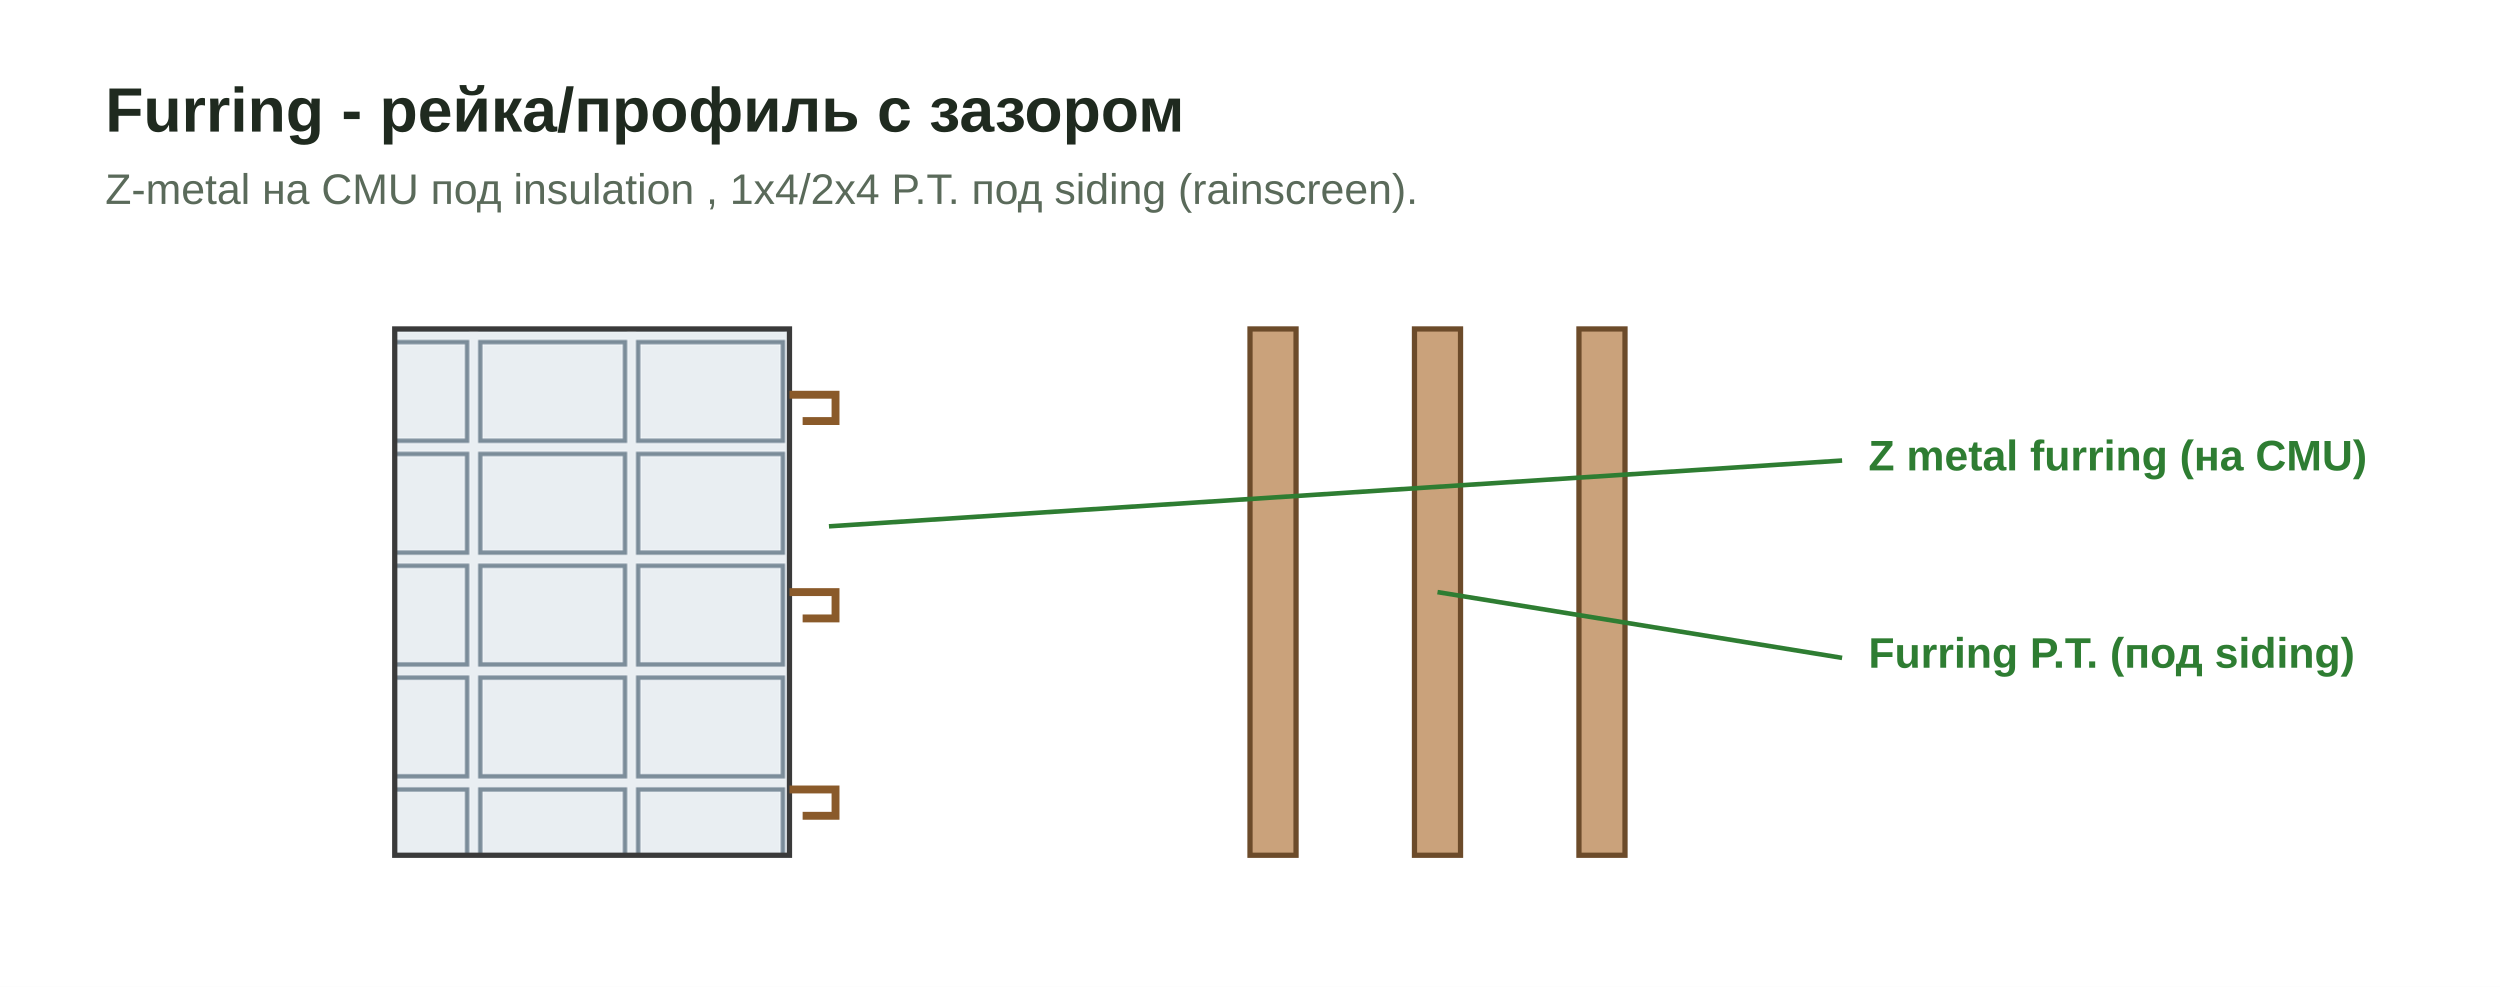
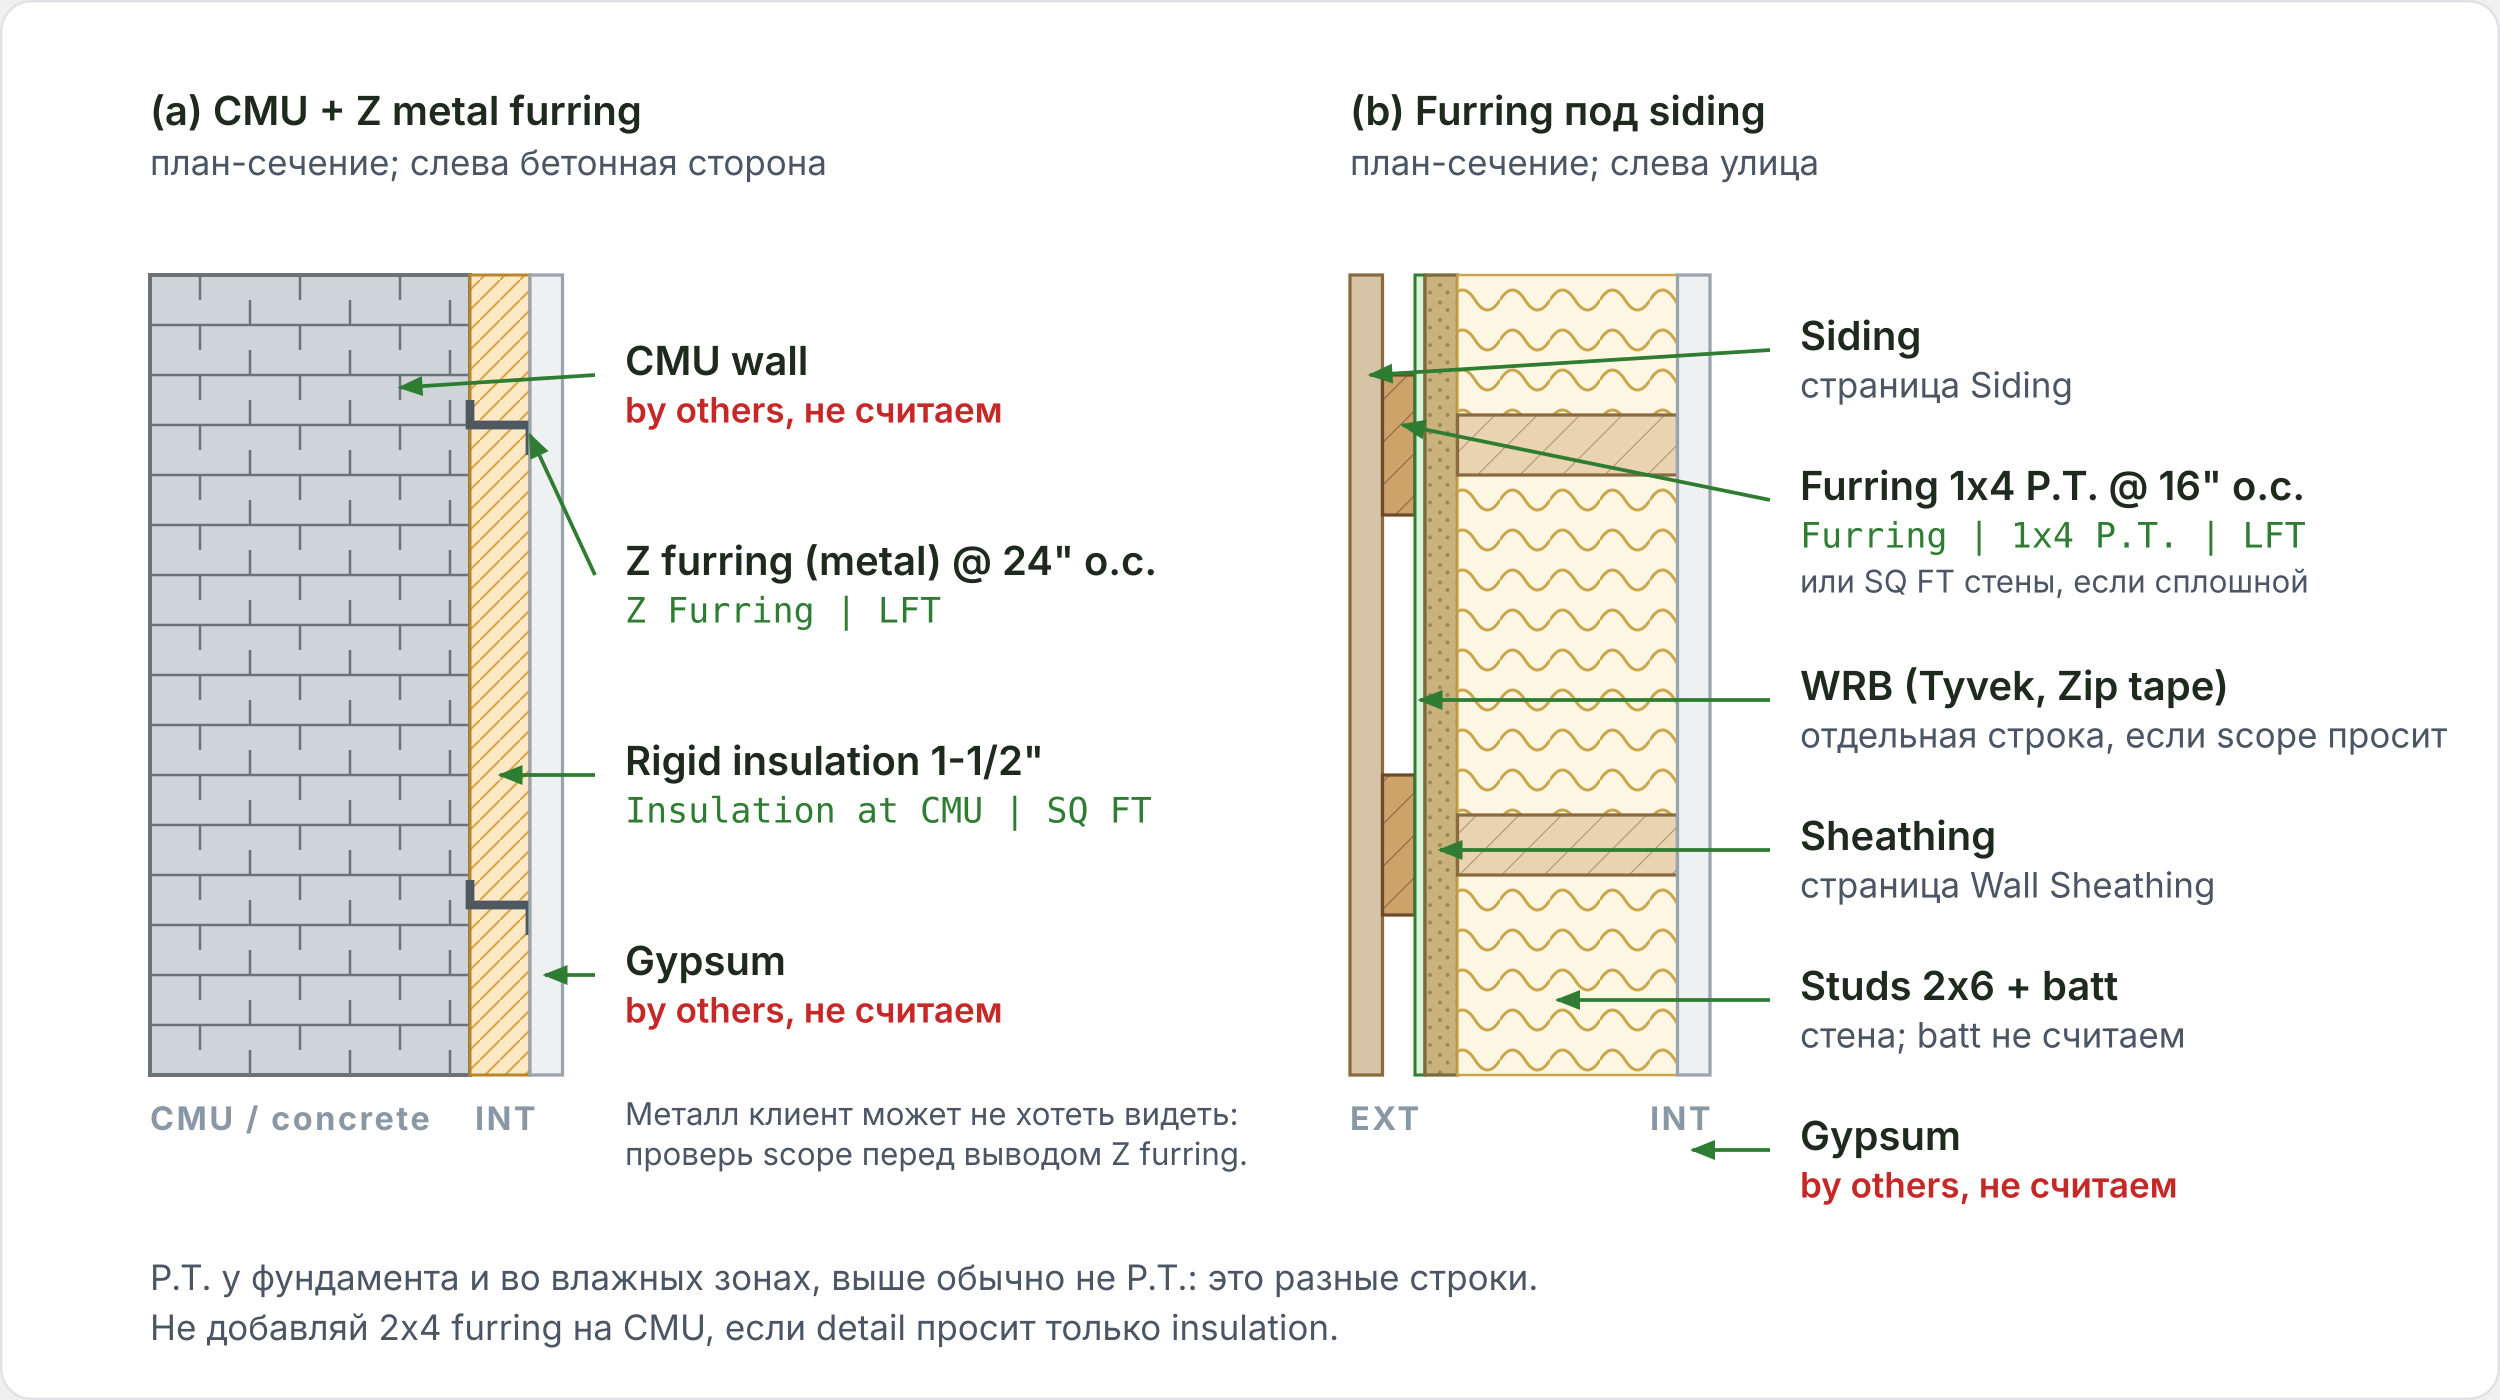
- <svg xmlns="http://www.w3.org/2000/svg" viewBox="0 0 760 300" role="img" aria-labelledby="t">
+ <svg xmlns="http://www.w3.org/2000/svg" viewBox="0 0 1000 560" role="img" aria-labelledby="t d">
  <defs>
-     <pattern id="cmu" width="48" height="34" patternUnits="userSpaceOnUse">
-       <rect width="48" height="34" fill="#e9eef2" />
-       <rect x="2" y="2" width="44" height="30" fill="none" stroke="#7d8e9b" stroke-width="1.3" />
+     <marker id="arr" markerWidth="10" markerHeight="10" refX="9" refY="5" orient="auto" markerUnits="userSpaceOnUse">
+       <path d="M0,1 L0,9 L10,5 z" fill="#2e7d32" />
+     </marker>
+     <marker id="arrInk" markerWidth="10" markerHeight="10" refX="9" refY="5" orient="auto" markerUnits="userSpaceOnUse">
+       <path d="M0,1 L0,9 L10,5 z" fill="#3a3f44" />
+     </marker>
+     <marker id="arrRed" markerWidth="10" markerHeight="10" refX="9" refY="5" orient="auto" markerUnits="userSpaceOnUse">
+       <path d="M0,1 L0,9 L10,5 z" fill="#c62828" />
+     </marker>
+     <marker id="dot" markerWidth="8" markerHeight="8" refX="4" refY="4" markerUnits="userSpaceOnUse">
+       <circle cx="4" cy="4" r="3" fill="#2e7d32" />
+     </marker>
+     <marker id="tick" markerWidth="8" markerHeight="8" refX="4" refY="4" orient="auto" markerUnits="userSpaceOnUse">
+       <path d="M4,0 L4,8" stroke="#3a3f44" stroke-width="1.4" />
+     </marker>
+     <pattern id="wood" width="12" height="12" patternUnits="userSpaceOnUse" patternTransform="rotate(45)">
+       <rect width="12" height="12" fill="#e9d3b0" />
+       <line x1="0" y1="0" x2="0" y2="12" stroke="#8a6a3f" stroke-width="0.9" opacity="0.55" />
    </pattern>
-     <style>.t{font:700 19px "Segoe UI",Arial,sans-serif;fill:#1f2a1f}.s{font:400 13px "Segoe UI",Arial,sans-serif;fill:#5a6a5a}.l{font:600 13px "Segoe UI",Arial,sans-serif;fill:#2e7d32}</style>
+     <pattern id="pt" width="12" height="12" patternUnits="userSpaceOnUse" patternTransform="rotate(45)">
+       <rect width="12" height="12" fill="#cfa26a" />
+       <line x1="0" y1="0" x2="0" y2="12" stroke="#6c4b2a" stroke-width="1" opacity="0.6" />
+     </pattern>
+     <pattern id="conc" width="10" height="10" patternUnits="userSpaceOnUse">
+       <rect width="10" height="10" fill="#cfd4d8" />
+       <circle cx="2.5" cy="2.5" r="1" fill="#6b7378" opacity="0.7" />
+       <circle cx="7" cy="6.5" r="1" fill="#6b7378" opacity="0.7" />
+     </pattern>
+     <pattern id="sheath" width="7" height="7" patternUnits="userSpaceOnUse">
+       <rect width="7" height="7" fill="#c9b27c" />
+       <circle cx="2" cy="2" r="0.8" fill="#7a6a3c" opacity="0.6" />
+       <circle cx="5" cy="5" r="0.8" fill="#7a6a3c" opacity="0.6" />
+     </pattern>
+     <pattern id="batt" width="20" height="16" patternUnits="userSpaceOnUse">
+       <rect width="20" height="16" fill="#fdf6e3" />
+       <path d="M0,8 Q5,0 10,8 T20,8" fill="none" stroke="#caa64a" stroke-width="1.2" />
+     </pattern>
+     <pattern id="rigid" width="8" height="8" patternUnits="userSpaceOnUse">
+       <rect width="8" height="8" fill="#fbe9c6" />
+       <path d="M0,8 L8,0" stroke="#d9a441" stroke-width="0.8" />
+     </pattern>
+     <pattern id="cmu" width="40" height="20" patternUnits="userSpaceOnUse">
+       <rect width="40" height="20" fill="#cfd4d8" />
+       <path d="M0,10 H40 M20,0 V10 M0,10 V20 M40,10 V20" stroke="#6b7378" stroke-width="1" fill="none" />
+     </pattern>
+     <pattern id="gyp" width="6" height="6" patternUnits="userSpaceOnUse">
+       <rect width="6" height="6" fill="#eef0f2" />
+     </pattern>
+     <pattern id="endgrain" width="6" height="6" patternUnits="userSpaceOnUse">
+       <rect width="6" height="6" fill="#e9d3b0" />
+       <path d="M0,3 H6" stroke="#8a6a3f" stroke-width="0.7" opacity="0.5" />
+     </pattern>
+     <pattern id="hatchRed" width="8" height="8" patternUnits="userSpaceOnUse" patternTransform="rotate(45)">
+       <rect width="8" height="8" fill="#fff" />
+       <line x1="0" y1="0" x2="0" y2="8" stroke="#c62828" stroke-width="1.2" opacity="0.6" />
+     </pattern>
+     <pattern id="hatchGrey" width="8" height="8" patternUnits="userSpaceOnUse" patternTransform="rotate(45)">
+       <rect width="8" height="8" fill="#f3f4f6" />
+       <line x1="0" y1="0" x2="0" y2="8" stroke="#9aa4ad" stroke-width="1" opacity="0.8" />
+     </pattern>
+     <style>
+       .ln{fill:none;stroke:#3a3f44;stroke-width:1.6;stroke-linejoin:round}
+       .thin{fill:none;stroke:#3a3f44;stroke-width:1.1}
+       .lab{font:600 16px Inter, "Segoe UI", Arial, sans-serif;fill:#1f2a1f}
+       .lab2{font:600 15px Inter, "Segoe UI", Arial, sans-serif;fill:#1f2a1f}
+       .note{font:400 14px Inter, "Segoe UI", Arial, sans-serif;fill:#4b5563}
+       .small{font:400 12.5px Inter, "Segoe UI", Arial, sans-serif;fill:#4b5563}
+       .mono{font:500 14px "JetBrains Mono", Consolas, monospace;fill:#2e7d32}
+       .mono2{font:500 13px "JetBrains Mono", Consolas, monospace;fill:#1f2a1f}
+       .side{font:700 13px Inter, "Segoe UI", Arial, sans-serif;fill:#8a98a5;letter-spacing:1px}
+       .lead{stroke:#2e7d32;stroke-width:1.5;fill:none;marker-end:url(#arr)}
+       .leadInk{stroke:#3a3f44;stroke-width:1.3;fill:none;marker-end:url(#arrInk)}
+       .leadRed{stroke:#c62828;stroke-width:1.5;fill:none;marker-end:url(#arrRed)}
+       .dim{stroke:#3a3f44;stroke-width:1.1;fill:none;marker-start:url(#tick);marker-end:url(#tick)}
+       .dimt{font:500 13px Inter, "Segoe UI", Arial, sans-serif;fill:#1f2a1f}
+       .numc{fill:#2e7d32;stroke:#fff;stroke-width:1.5}
+       .numt{font:700 13px Inter, "Segoe UI", Arial, sans-serif;fill:#fff;text-anchor:middle}
+       .h{font:700 15px Inter, "Segoe UI", Arial, sans-serif;fill:#1f2a1f}
+       .red{font:600 14px Inter, "Segoe UI", Arial, sans-serif;fill:#c62828}
+       .green{font:600 14px Inter, "Segoe UI", Arial, sans-serif;fill:#2e7d32}
+       .cap{font:400 13px Inter, "Segoe UI", Arial, sans-serif;fill:#1f2a1f}
+     </style>
  </defs>
-   <rect width="760" height="300" fill="#fff" />
-   <text class="t" x="32" y="40">Furring - рейка/профиль с зазором</text>
-   <text class="s" x="32" y="62">Z-metal на CMU под insulation , 1x4/2x4 P.T. под siding (rainscreen).</text>
-   <rect x="120" y="100" width="120" height="160" fill="url(#cmu)" stroke="#3a3a3a" stroke-width="1.6" />
-   <path d="M240,120 h14 v8 h-10 M240,180 h14 v8 h-10 M240,240 h14 v8 h-10" fill="none" stroke="#8a5a2a" stroke-width="2.4" />
-   <rect x="380" y="100" width="14" height="160" fill="#caa27b" stroke="#6c4b2a" stroke-width="1.6" />
-   <rect x="430" y="100" width="14" height="160" fill="#caa27b" stroke="#6c4b2a" stroke-width="1.6" />
-   <rect x="480" y="100" width="14" height="160" fill="#caa27b" stroke="#6c4b2a" stroke-width="1.6" />
-   <line x1="252" y1="160" x2="560" y2="140" stroke="#2e7d32" stroke-width="1.4" />
-   <text class="l" x="568" y="143">Z metal furring (на CMU)</text>
-   <line x1="437" y1="180" x2="560" y2="200" stroke="#2e7d32" stroke-width="1.4" />
-   <text class="l" x="568" y="203">Furring P.T. (под siding)</text>
+   <rect x="0.5" y="0.5" width="999" height="559" rx="12" fill="#ffffff" stroke="#dfe3e8" />
+   <text class="lab" x="60" y="50">(a) CMU + Z metal furring</text>
+   <text class="note" x="60" y="70">план-сечение; слева бетонная сторона</text>
+   <rect x="60" y="110" width="128" height="320" fill="url(#cmu)" stroke="#6b7378" stroke-width="1.6" />
+   <rect x="188" y="110" width="24" height="320" fill="url(#rigid)" stroke="#b8862b" stroke-width="1.2" />
+   <path d="M188,170 h-0 v0 M188,160 V170 H212 V182" fill="none" stroke="#4d5861" stroke-width="3.5" />
+   <path d="M188,362 h-0 v0 M188,352 V362 H212 V374" fill="none" stroke="#4d5861" stroke-width="3.5" />
+   <rect x="212" y="110" width="13" height="320" fill="#eef0f2" stroke="#9aa4ad" stroke-width="1.3" />
+   <text class="side" x="60" y="452">CMU / concrete</text>
+   <text class="side" x="190" y="452">INT</text>
+   <line class="lead" x1="238" y1="150" x2="160" y2="155" />
+   <text class="lab" x="250" y="150">CMU wall</text>
+   <text class="red" x="250" y="169">by others, не считаем</text>
+   <line class="lead" x1="238" y1="230" x2="212" y2="174" />
+   <text class="lab" x="250" y="230">Z furring (metal) @ 24" o.c.</text>
+   <text class="mono" x="250" y="249">Z Furring | LFT</text>
+   <line class="lead" x1="238" y1="310" x2="200" y2="310" />
+   <text class="lab" x="250" y="310">Rigid insulation 1-1/2"</text>
+   <text class="mono" x="250" y="329">Insulation at CMU | SQ FT</text>
+   <line class="lead" x1="238" y1="390" x2="218" y2="390" />
+   <text class="lab" x="250" y="390">Gypsum</text>
+   <text class="red" x="250" y="409">by others, не считаем</text>
+   <text class="small" x="250" y="450">Металл клиент может не хотеть видеть:</text>
+   <text class="small" x="250" y="466">проверь scope перед выводом Z furring.</text>
+   <text class="lab" x="540" y="50">(b) Furring под siding</text>
+   <text class="note" x="540" y="70">план-сечение; слева улица</text>
+   <rect x="540" y="110" width="13" height="320" fill="#d7c3a6" stroke="#8a6a3f" stroke-width="1.3" />
+   <rect x="553" y="150" width="13" height="56" fill="url(#pt)" stroke="#6c4b2a" stroke-width="1.3" />
+   <rect x="553" y="310" width="13" height="56" fill="url(#pt)" stroke="#6c4b2a" stroke-width="1.3" />
+   <rect x="566" y="110" width="4" height="320" fill="#d9f2d8" stroke="#2e7d32" stroke-width="1.2" />
+   <rect x="570" y="110" width="13" height="320" fill="url(#sheath)" stroke="#7a6a3c" stroke-width="1.3" />
+   <rect x="583" y="110" width="88" height="320" fill="url(#batt)" stroke="#caa64a" stroke-width="1" />
+   <rect x="583" y="166" width="88" height="24" fill="url(#wood)" stroke="#8a6a3f" stroke-width="1.3" />
+   <rect x="583" y="326" width="88" height="24" fill="url(#wood)" stroke="#8a6a3f" stroke-width="1.3" />
+   <rect x="671" y="110" width="13" height="320" fill="#eef0f2" stroke="#9aa4ad" stroke-width="1.3" />
+   <text class="side" x="540" y="452">EXT</text>
+   <text class="side" x="660" y="452">INT</text>
+   <line class="lead" x1="708" y1="140" x2="548" y2="150" />
+   <text class="lab" x="720" y="140">Siding</text>
+   <text class="note" x="720" y="159">страница Siding</text>
+   <line class="lead" x1="708" y1="200" x2="561" y2="170" />
+   <text class="lab" x="720" y="200">Furring 1x4 P.T. @ 16" o.c.</text>
+   <text class="mono" x="720" y="219">Furring | 1x4 P.T. | LFT</text>
+   <text class="small" x="720" y="237">или SQ FT стены, если сплошной</text>
+   <line class="lead" x1="708" y1="280" x2="568" y2="280" />
+   <text class="lab" x="720" y="280">WRB (Tyvek, Zip tape)</text>
+   <text class="note" x="720" y="299">отдельная строка, если scope просит</text>
+   <line class="lead" x1="708" y1="340" x2="576" y2="340" />
+   <text class="lab" x="720" y="340">Sheathing</text>
+   <text class="note" x="720" y="359">страница Wall Sheathing</text>
+   <line class="lead" x1="708" y1="400" x2="623" y2="400" />
+   <text class="lab" x="720" y="400">Studs 2x6 + batt</text>
+   <text class="note" x="720" y="419">стена; batt не считаем</text>
+   <line class="lead" x1="708" y1="460" x2="677" y2="460" />
+   <text class="lab" x="720" y="460">Gypsum</text>
+   <text class="red" x="720" y="479">by others, не считаем</text>
+   <text class="note" x="60" y="516">P.T. у фундамента и во влажных зонах, выше обычно не P.T.: это разные строки.</text>
+   <text class="note" x="60" y="536">Не добавляй 2x4 furring на CMU, если detail просит только insulation.</text>
</svg>
